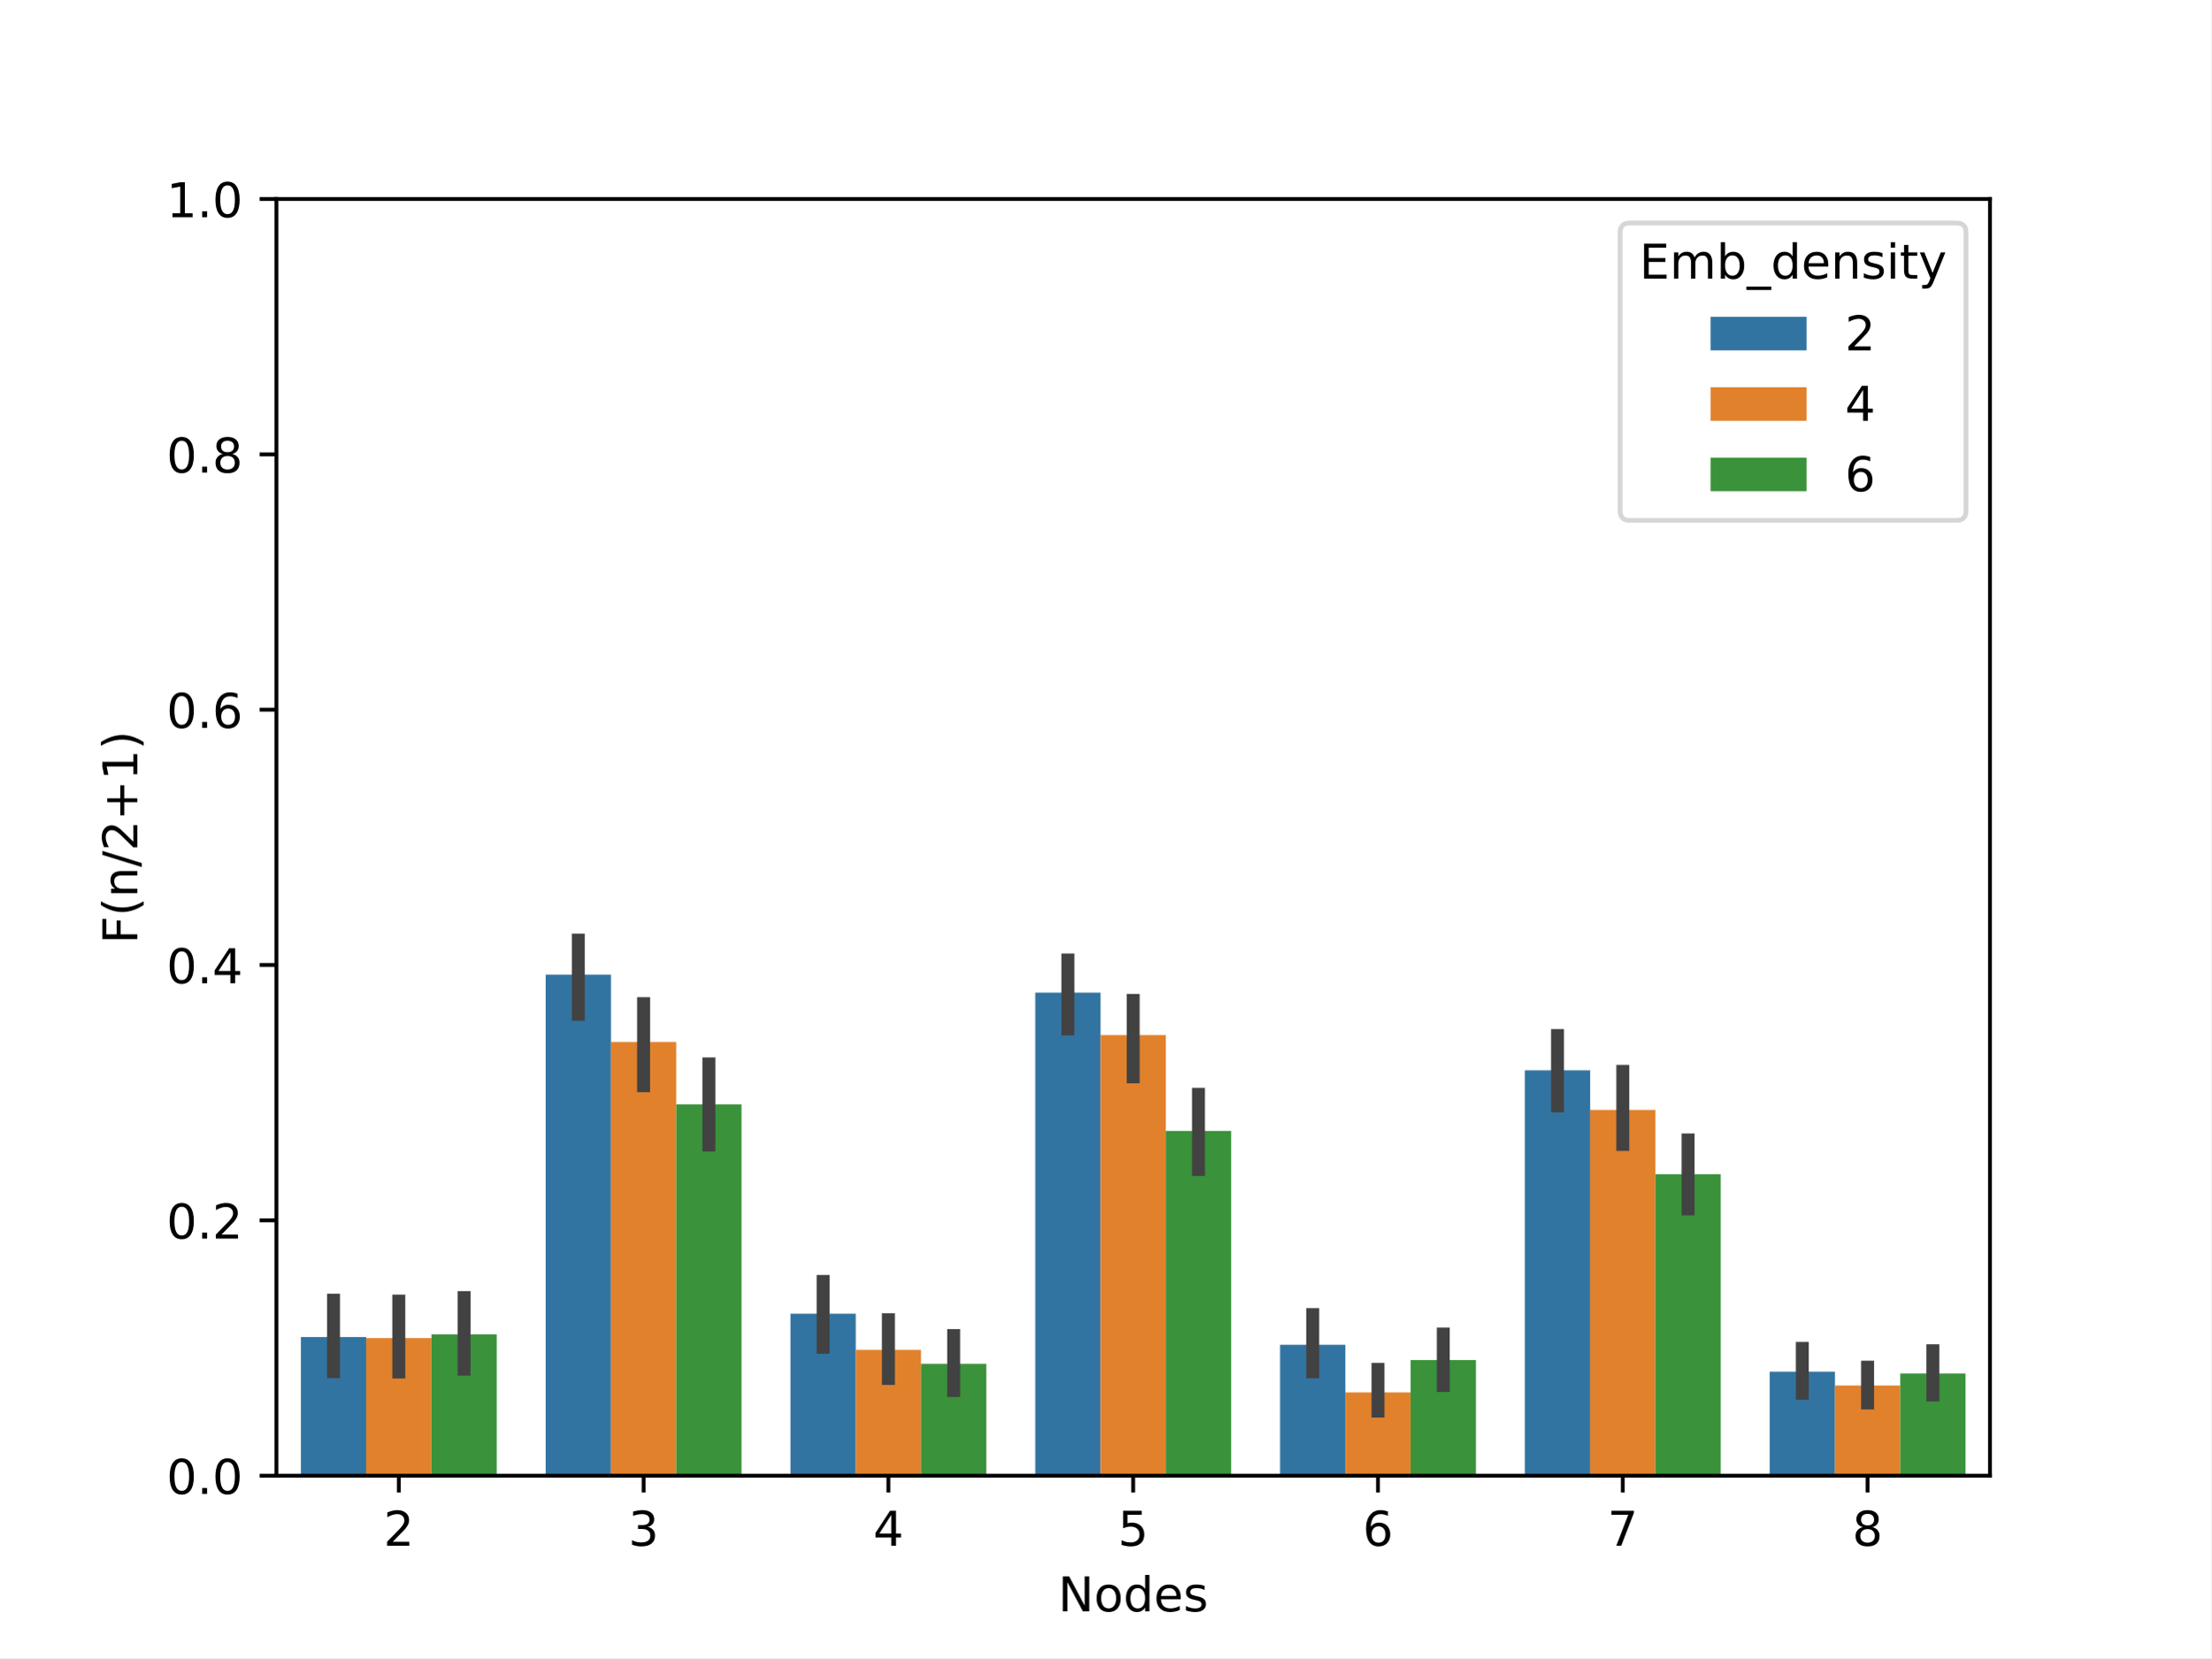
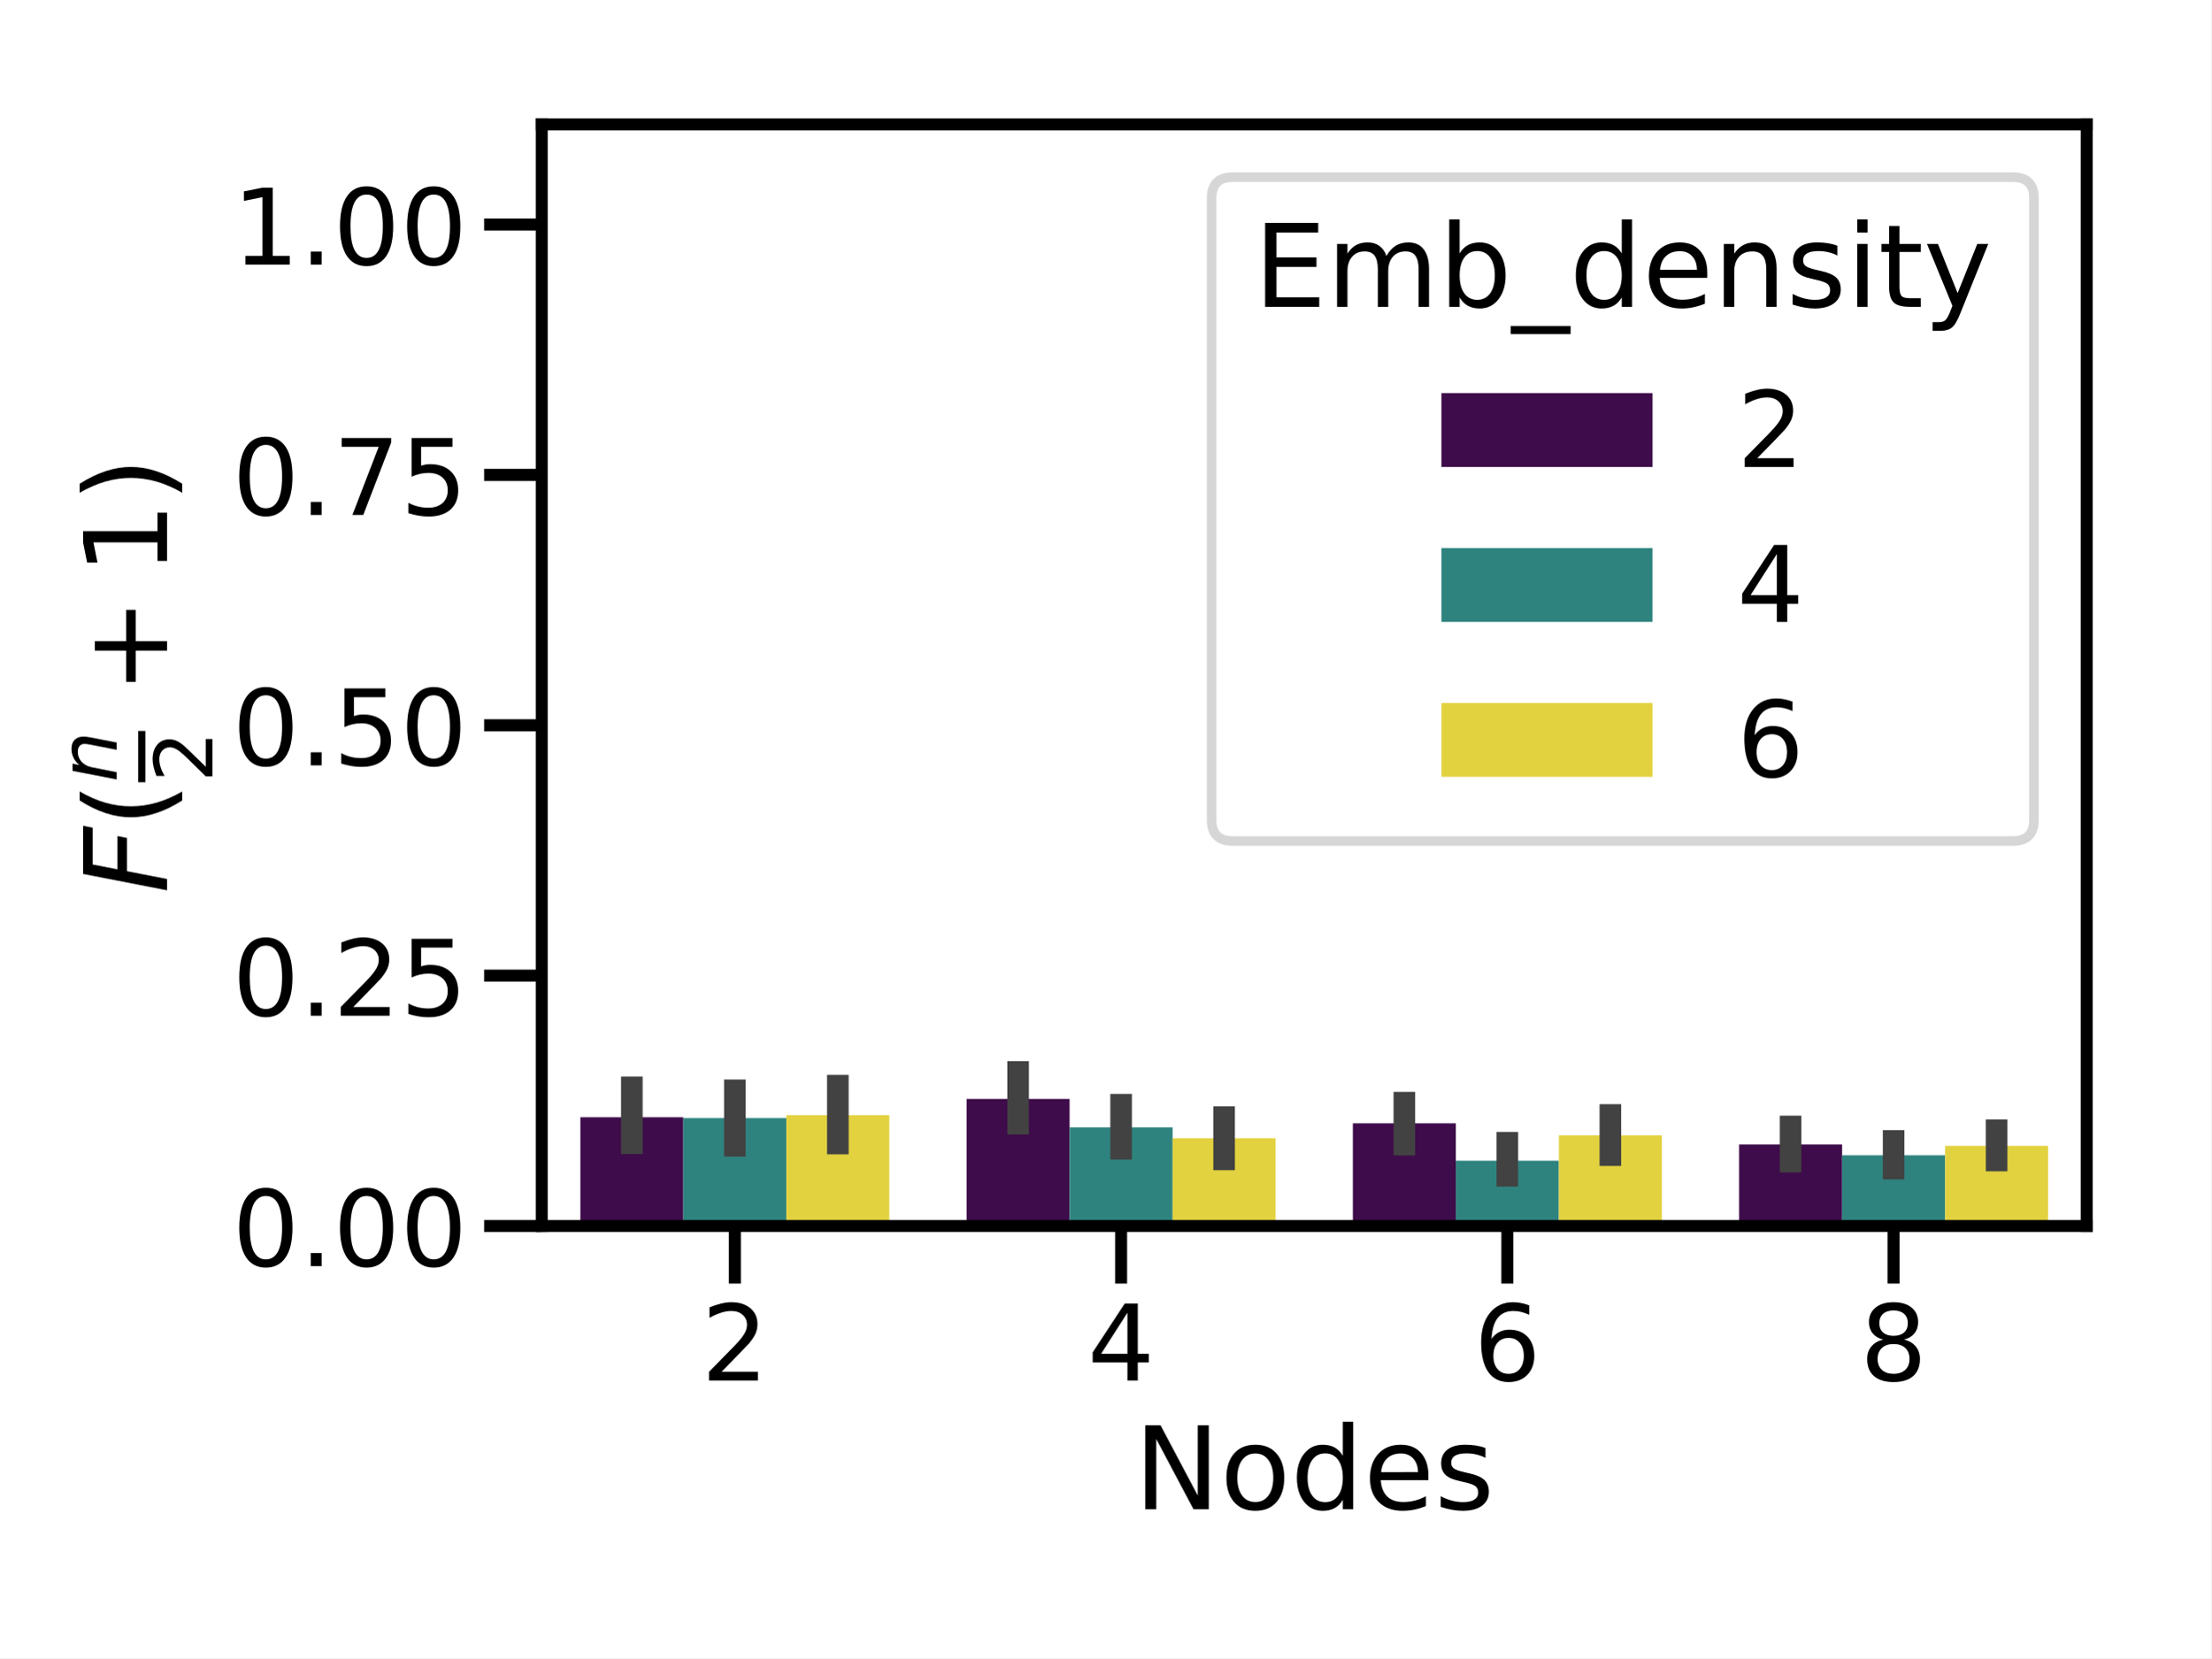
<svg xmlns="http://www.w3.org/2000/svg" xmlns:xlink="http://www.w3.org/1999/xlink" width="460.8pt" height="345.6pt" viewBox="0 0 460.8 345.6" version="1.1">
  <defs>
    <style type="text/css">*{stroke-linejoin: round; stroke-linecap: butt}</style>
  </defs>
  <g id="figure_1">
    <g id="patch_1">
      <path d="M 0 345.6  L 460.8 345.6  L 460.8 0  L 0 0  z " style="fill: #ffffff" />
    </g>
    <g id="axes_1">
      <g id="patch_2">
-         <path d="M 57.6 307.584  L 414.72 307.584  L 414.72 41.472  L 57.6 41.472  z " style="fill: #ffffff" />
+         <path d="M 112.896 255.54  L 434.88 255.54  L 434.88 25.92  L 112.896 25.92  z " style="fill: #ffffff" />
      </g>
      <g id="patch_3">
-         <path d="M 62.702 307.584  L 76.306 307.584  L 76.306 278.679  L 62.702 278.679  z " clip-path="url(#pd09a48f789)" style="fill: #3274a1" />
+         <path d="M 120.946 255.54  L 142.411 255.54  L 142.411 232.866  L 120.946 232.866  z " clip-path="url(#pbd2d0b2884)" style="fill: #3e0c4a" />
      </g>
      <g id="patch_4">
-         <path d="M 113.719 307.584  L 127.323 307.584  L 127.323 203.158  L 113.719 203.158  z " clip-path="url(#pd09a48f789)" style="fill: #3274a1" />
+         <path d="M 201.442 255.54  L 222.907 255.54  L 222.907 229.049  L 201.442 229.049  z " clip-path="url(#pbd2d0b2884)" style="fill: #3e0c4a" />
      </g>
      <g id="patch_5">
-         <path d="M 164.736 307.584  L 178.341 307.584  L 178.341 273.813  L 164.736 273.813  z " clip-path="url(#pd09a48f789)" style="fill: #3274a1" />
+         <path d="M 281.938 255.54  L 303.403 255.54  L 303.403 234.131  L 281.938 234.131  z " clip-path="url(#pbd2d0b2884)" style="fill: #3e0c4a" />
      </g>
      <g id="patch_6">
-         <path d="M 215.753 307.584  L 229.358 307.584  L 229.358 206.897  L 215.753 206.897  z " clip-path="url(#pd09a48f789)" style="fill: #3274a1" />
+         <path d="M 362.434 255.54  L 383.899 255.54  L 383.899 238.546  L 362.434 238.546  z " clip-path="url(#pbd2d0b2884)" style="fill: #3e0c4a" />
      </g>
      <g id="patch_7">
-         <path d="M 266.77 307.584  L 280.375 307.584  L 280.375 280.292  L 266.77 280.292  z " clip-path="url(#pd09a48f789)" style="fill: #3274a1" />
+         <path d="M 142.411 255.54  L 163.877 255.54  L 163.877 233.038  L 142.411 233.038  z " clip-path="url(#pbd2d0b2884)" style="fill: #2f837f" />
      </g>
      <g id="patch_8">
-         <path d="M 317.787 307.584  L 331.392 307.584  L 331.392 223.091  L 317.787 223.091  z " clip-path="url(#pd09a48f789)" style="fill: #3274a1" />
+         <path d="M 222.907 255.54  L 244.373 255.54  L 244.373 234.967  L 222.907 234.967  z " clip-path="url(#pbd2d0b2884)" style="fill: #2f837f" />
      </g>
      <g id="patch_9">
-         <path d="M 368.805 307.584  L 382.409 307.584  L 382.409 285.92  L 368.805 285.92  z " clip-path="url(#pd09a48f789)" style="fill: #3274a1" />
+         <path d="M 303.403 255.54  L 324.869 255.54  L 324.869 241.92  L 303.403 241.92  z " clip-path="url(#pbd2d0b2884)" style="fill: #2f837f" />
      </g>
      <g id="patch_10">
-         <path d="M 76.306 307.584  L 89.911 307.584  L 89.911 278.898  L 76.306 278.898  z " clip-path="url(#pd09a48f789)" style="fill: #e1812c" />
+         <path d="M 383.899 255.54  L 405.365 255.54  L 405.365 240.794  L 383.899 240.794  z " clip-path="url(#pbd2d0b2884)" style="fill: #2f837f" />
      </g>
      <g id="patch_11">
-         <path d="M 127.323 307.584  L 140.928 307.584  L 140.928 217.19  L 127.323 217.19  z " clip-path="url(#pd09a48f789)" style="fill: #e1812c" />
+         <path d="M 163.877 255.54  L 185.342 255.54  L 185.342 232.444  L 163.877 232.444  z " clip-path="url(#pbd2d0b2884)" style="fill: #e2d240" />
      </g>
      <g id="patch_12">
-         <path d="M 178.341 307.584  L 191.945 307.584  L 191.945 281.358  L 178.341 281.358  z " clip-path="url(#pd09a48f789)" style="fill: #e1812c" />
+         <path d="M 244.373 255.54  L 265.838 255.54  L 265.838 237.252  L 244.373 237.252  z " clip-path="url(#pbd2d0b2884)" style="fill: #e2d240" />
      </g>
      <g id="patch_13">
-         <path d="M 229.358 307.584  L 242.962 307.584  L 242.962 215.744  L 229.358 215.744  z " clip-path="url(#pd09a48f789)" style="fill: #e1812c" />
+         <path d="M 324.869 255.54  L 346.334 255.54  L 346.334 236.636  L 324.869 236.636  z " clip-path="url(#pbd2d0b2884)" style="fill: #e2d240" />
      </g>
      <g id="patch_14">
-         <path d="M 280.375 307.584  L 293.979 307.584  L 293.979 290.221  L 280.375 290.221  z " clip-path="url(#pd09a48f789)" style="fill: #e1812c" />
+         <path d="M 405.365 255.54  L 426.83 255.54  L 426.83 238.831  L 405.365 238.831  z " clip-path="url(#pbd2d0b2884)" style="fill: #e2d240" />
      </g>
      <g id="patch_15">
-         <path d="M 331.392 307.584  L 344.997 307.584  L 344.997 231.355  L 331.392 231.355  z " clip-path="url(#pd09a48f789)" style="fill: #e1812c" />
+         <path d="M 153.144 255.54  L 153.144 255.54  L 153.144 255.54  L 153.144 255.54  z " clip-path="url(#pbd2d0b2884)" style="fill: #3e0c4a" />
      </g>
      <g id="patch_16">
-         <path d="M 382.409 307.584  L 396.014 307.584  L 396.014 288.786  L 382.409 288.786  z " clip-path="url(#pd09a48f789)" style="fill: #e1812c" />
+         <path d="M 153.144 255.54  L 153.144 255.54  L 153.144 255.54  L 153.144 255.54  z " clip-path="url(#pbd2d0b2884)" style="fill: #2f837f" />
      </g>
      <g id="patch_17">
-         <path d="M 89.911 307.584  L 103.515 307.584  L 103.515 278.141  L 89.911 278.141  z " clip-path="url(#pd09a48f789)" style="fill: #3a923a" />
-       </g>
-       <g id="patch_18">
-         <path d="M 140.928 307.584  L 154.533 307.584  L 154.533 230.181  L 140.928 230.181  z " clip-path="url(#pd09a48f789)" style="fill: #3a923a" />
-       </g>
-       <g id="patch_19">
-         <path d="M 191.945 307.584  L 205.55 307.584  L 205.55 284.271  L 191.945 284.271  z " clip-path="url(#pd09a48f789)" style="fill: #3a923a" />
-       </g>
-       <g id="patch_20">
-         <path d="M 242.962 307.584  L 256.567 307.584  L 256.567 235.715  L 242.962 235.715  z " clip-path="url(#pd09a48f789)" style="fill: #3a923a" />
-       </g>
-       <g id="patch_21">
-         <path d="M 293.979 307.584  L 307.584 307.584  L 307.584 283.484  L 293.979 283.484  z " clip-path="url(#pd09a48f789)" style="fill: #3a923a" />
-       </g>
-       <g id="patch_22">
-         <path d="M 344.997 307.584  L 358.601 307.584  L 358.601 244.741  L 344.997 244.741  z " clip-path="url(#pd09a48f789)" style="fill: #3a923a" />
-       </g>
-       <g id="patch_23">
-         <path d="M 396.014 307.584  L 409.618 307.584  L 409.618 286.283  L 396.014 286.283  z " clip-path="url(#pd09a48f789)" style="fill: #3a923a" />
+         <path d="M 153.144 255.54  L 153.144 255.54  L 153.144 255.54  L 153.144 255.54  z " clip-path="url(#pbd2d0b2884)" style="fill: #e2d240" />
      </g>
      <g id="matplotlib.axis_1">
        <g id="xtick_1">
          <g id="line2d_1">
            <defs>
-               <path id="m3385fdae1e" d="M 0 0  L 0 3.5  " style="stroke: #000000; stroke-width: 0.8" />
-             </defs>
-             <g>
-               <use xlink:href="#m3385fdae1e" x="83.109" y="307.584" style="stroke: #000000; stroke-width: 0.8" />
+               <path id="macadb62f24" d="M 0 0  L 0 12  " style="stroke: #000000; stroke-width: 2.5" />
+             </defs>
+             <g>
+               <use xlink:href="#macadb62f24" x="153.144" y="255.54" style="stroke: #000000; stroke-width: 2.5" />
            </g>
          </g>
          <g id="text_1">
-             <g transform="translate(79.92732 322.1824) scale(0.1 -0.1)">
+             <g transform="translate(146.1453 287.7566) scale(0.22 -0.22)">
              <defs>
                <path id="DejaVuSans-32" d="M 1228 531  L 3431 531  L 3431 0  L 469 0  L 469 531  Q 828 903 1448 1529  Q 2069 2156 2228 2338  Q 2531 2678 2651 2914  Q 2772 3150 2772 3378  Q 2772 3750 2511 3984  Q 2250 4219 1831 4219  Q 1534 4219 1204 4116  Q 875 4013 500 3803  L 500 4441  Q 881 4594 1212 4672  Q 1544 4750 1819 4750  Q 2544 4750 2975 4387  Q 3406 4025 3406 3419  Q 3406 3131 3298 2873  Q 3191 2616 2906 2266  Q 2828 2175 2409 1742  Q 1991 1309 1228 531  z " transform="scale(0.015625)" />
              </defs>
              <use xlink:href="#DejaVuSans-32" />
            </g>
          </g>
        </g>
        <g id="xtick_2">
          <g id="line2d_2">
            <g>
-               <use xlink:href="#m3385fdae1e" x="134.126" y="307.584" style="stroke: #000000; stroke-width: 0.8" />
+               <use xlink:href="#macadb62f24" x="233.64" y="255.54" style="stroke: #000000; stroke-width: 2.5" />
            </g>
          </g>
          <g id="text_2">
-             <g transform="translate(130.9445 322.1824) scale(0.1 -0.1)">
-               <defs>
-                 <path id="DejaVuSans-33" d="M 2597 2516  Q 3050 2419 3304 2112  Q 3559 1806 3559 1356  Q 3559 666 3084 287  Q 2609 -91 1734 -91  Q 1441 -91 1130 -33  Q 819 25 488 141  L 488 750  Q 750 597 1062 519  Q 1375 441 1716 441  Q 2309 441 2620 675  Q 2931 909 2931 1356  Q 2931 1769 2642 2001  Q 2353 2234 1838 2234  L 1294 2234  L 1294 2753  L 1863 2753  Q 2328 2753 2575 2939  Q 2822 3125 2822 3475  Q 2822 3834 2567 4026  Q 2313 4219 1838 4219  Q 1578 4219 1281 4162  Q 984 4106 628 3988  L 628 4550  Q 988 4650 1302 4700  Q 1616 4750 1894 4750  Q 2613 4750 3031 4423  Q 3450 4097 3450 3541  Q 3450 3153 3228 2886  Q 3006 2619 2597 2516  z " transform="scale(0.015625)" />
-               </defs>
-               <use xlink:href="#DejaVuSans-33" />
+             <g transform="translate(226.6413 287.7566) scale(0.22 -0.22)">
+               <defs>
+                 <path id="DejaVuSans-34" d="M 2419 4116  L 825 1625  L 2419 1625  L 2419 4116  z M 2253 4666  L 3047 4666  L 3047 1625  L 3713 1625  L 3713 1100  L 3047 1100  L 3047 0  L 2419 0  L 2419 1100  L 313 1100  L 313 1709  L 2253 4666  z " transform="scale(0.015625)" />
+               </defs>
+               <use xlink:href="#DejaVuSans-34" />
            </g>
          </g>
        </g>
        <g id="xtick_3">
          <g id="line2d_3">
            <g>
-               <use xlink:href="#m3385fdae1e" x="185.143" y="307.584" style="stroke: #000000; stroke-width: 0.8" />
+               <use xlink:href="#macadb62f24" x="314.136" y="255.54" style="stroke: #000000; stroke-width: 2.5" />
            </g>
          </g>
          <g id="text_3">
-             <g transform="translate(181.9616 322.1824) scale(0.1 -0.1)">
-               <defs>
-                 <path id="DejaVuSans-34" d="M 2419 4116  L 825 1625  L 2419 1625  L 2419 4116  z M 2253 4666  L 3047 4666  L 3047 1625  L 3713 1625  L 3713 1100  L 3047 1100  L 3047 0  L 2419 0  L 2419 1100  L 313 1100  L 313 1709  L 2253 4666  z " transform="scale(0.015625)" />
-               </defs>
-               <use xlink:href="#DejaVuSans-34" />
+             <g transform="translate(307.1372 287.7566) scale(0.22 -0.22)">
+               <defs>
+                 <path id="DejaVuSans-36" d="M 2113 2584  Q 1688 2584 1439 2293  Q 1191 2003 1191 1497  Q 1191 994 1439 701  Q 1688 409 2113 409  Q 2538 409 2786 701  Q 3034 994 3034 1497  Q 3034 2003 2786 2293  Q 2538 2584 2113 2584  z M 3366 4563  L 3366 3988  Q 3128 4100 2886 4159  Q 2644 4219 2406 4219  Q 1781 4219 1451 3797  Q 1122 3375 1075 2522  Q 1259 2794 1537 2939  Q 1816 3084 2150 3084  Q 2853 3084 3261 2657  Q 3669 2231 3669 1497  Q 3669 778 3244 343  Q 2819 -91 2113 -91  Q 1303 -91 875 529  Q 447 1150 447 2328  Q 447 3434 972 4092  Q 1497 4750 2381 4750  Q 2619 4750 2861 4703  Q 3103 4656 3366 4563  z " transform="scale(0.015625)" />
+               </defs>
+               <use xlink:href="#DejaVuSans-36" />
            </g>
          </g>
        </g>
        <g id="xtick_4">
          <g id="line2d_4">
            <g>
-               <use xlink:href="#m3385fdae1e" x="236.16" y="307.584" style="stroke: #000000; stroke-width: 0.8" />
+               <use xlink:href="#macadb62f24" x="394.632" y="255.54" style="stroke: #000000; stroke-width: 2.5" />
            </g>
          </g>
          <g id="text_4">
-             <g transform="translate(232.9787 322.1824) scale(0.1 -0.1)">
-               <defs>
-                 <path id="DejaVuSans-35" d="M 691 4666  L 3169 4666  L 3169 4134  L 1269 4134  L 1269 2991  Q 1406 3038 1543 3061  Q 1681 3084 1819 3084  Q 2600 3084 3056 2656  Q 3513 2228 3513 1497  Q 3513 744 3044 326  Q 2575 -91 1722 -91  Q 1428 -91 1123 -41  Q 819 9 494 109  L 494 744  Q 775 591 1075 516  Q 1375 441 1709 441  Q 2250 441 2565 725  Q 2881 1009 2881 1497  Q 2881 1984 2565 2268  Q 2250 2553 1709 2553  Q 1456 2553 1204 2497  Q 953 2441 691 2322  L 691 4666  z " transform="scale(0.015625)" />
-               </defs>
-               <use xlink:href="#DejaVuSans-35" />
-             </g>
-           </g>
-         </g>
-         <g id="xtick_5">
-           <g id="line2d_5">
-             <g>
-               <use xlink:href="#m3385fdae1e" x="287.177" y="307.584" style="stroke: #000000; stroke-width: 0.8" />
-             </g>
-           </g>
-           <g id="text_5">
-             <g transform="translate(283.9959 322.1824) scale(0.1 -0.1)">
-               <defs>
-                 <path id="DejaVuSans-36" d="M 2113 2584  Q 1688 2584 1439 2293  Q 1191 2003 1191 1497  Q 1191 994 1439 701  Q 1688 409 2113 409  Q 2538 409 2786 701  Q 3034 994 3034 1497  Q 3034 2003 2786 2293  Q 2538 2584 2113 2584  z M 3366 4563  L 3366 3988  Q 3128 4100 2886 4159  Q 2644 4219 2406 4219  Q 1781 4219 1451 3797  Q 1122 3375 1075 2522  Q 1259 2794 1537 2939  Q 1816 3084 2150 3084  Q 2853 3084 3261 2657  Q 3669 2231 3669 1497  Q 3669 778 3244 343  Q 2819 -91 2113 -91  Q 1303 -91 875 529  Q 447 1150 447 2328  Q 447 3434 972 4092  Q 1497 4750 2381 4750  Q 2619 4750 2861 4703  Q 3103 4656 3366 4563  z " transform="scale(0.015625)" />
-               </defs>
-               <use xlink:href="#DejaVuSans-36" />
-             </g>
-           </g>
-         </g>
-         <g id="xtick_6">
-           <g id="line2d_6">
-             <g>
-               <use xlink:href="#m3385fdae1e" x="338.194" y="307.584" style="stroke: #000000; stroke-width: 0.8" />
-             </g>
-           </g>
-           <g id="text_6">
-             <g transform="translate(335.013 322.1824) scale(0.1 -0.1)">
-               <defs>
-                 <path id="DejaVuSans-37" d="M 525 4666  L 3525 4666  L 3525 4397  L 1831 0  L 1172 0  L 2766 4134  L 525 4134  L 525 4666  z " transform="scale(0.015625)" />
-               </defs>
-               <use xlink:href="#DejaVuSans-37" />
-             </g>
-           </g>
-         </g>
-         <g id="xtick_7">
-           <g id="line2d_7">
-             <g>
-               <use xlink:href="#m3385fdae1e" x="389.211" y="307.584" style="stroke: #000000; stroke-width: 0.8" />
-             </g>
-           </g>
-           <g id="text_7">
-             <g transform="translate(386.0302 322.1824) scale(0.1 -0.1)">
+             <g transform="translate(387.6332 287.7566) scale(0.22 -0.22)">
              <defs>
                <path id="DejaVuSans-38" d="M 2034 2216  Q 1584 2216 1326 1975  Q 1069 1734 1069 1313  Q 1069 891 1326 650  Q 1584 409 2034 409  Q 2484 409 2743 651  Q 3003 894 3003 1313  Q 3003 1734 2745 1975  Q 2488 2216 2034 2216  z M 1403 2484  Q 997 2584 770 2862  Q 544 3141 544 3541  Q 544 4100 942 4425  Q 1341 4750 2034 4750  Q 2731 4750 3128 4425  Q 3525 4100 3525 3541  Q 3525 3141 3298 2862  Q 3072 2584 2669 2484  Q 3125 2378 3379 2068  Q 3634 1759 3634 1313  Q 3634 634 3220 271  Q 2806 -91 2034 -91  Q 1263 -91 848 271  Q 434 634 434 1313  Q 434 1759 690 2068  Q 947 2378 1403 2484  z M 1172 3481  Q 1172 3119 1398 2916  Q 1625 2713 2034 2713  Q 2441 2713 2670 2916  Q 2900 3119 2900 3481  Q 2900 3844 2670 4047  Q 2441 4250 2034 4250  Q 1625 4250 1398 4047  Q 1172 3844 1172 3481  z " transform="scale(0.015625)" />
              </defs>
              <use xlink:href="#DejaVuSans-38" />
            </g>
          </g>
        </g>
-         <g id="text_8">
-           <g transform="translate(220.5045 335.8606) scale(0.1 -0.1)">
+         <g id="text_5">
+           <g transform="translate(236.3149 314.5681) scale(0.24 -0.24)">
            <defs>
              <path id="DejaVuSans-4e" d="M 628 4666  L 1478 4666  L 3547 763  L 3547 4666  L 4159 4666  L 4159 0  L 3309 0  L 1241 3903  L 1241 0  L 628 0  L 628 4666  z " transform="scale(0.015625)" />
              <path id="DejaVuSans-6f" d="M 1959 3097  Q 1497 3097 1228 2736  Q 959 2375 959 1747  Q 959 1119 1226 758  Q 1494 397 1959 397  Q 2419 397 2687 759  Q 2956 1122 2956 1747  Q 2956 2369 2687 2733  Q 2419 3097 1959 3097  z M 1959 3584  Q 2709 3584 3137 3096  Q 3566 2609 3566 1747  Q 3566 888 3137 398  Q 2709 -91 1959 -91  Q 1206 -91 779 398  Q 353 888 353 1747  Q 353 2609 779 3096  Q 1206 3584 1959 3584  z " transform="scale(0.015625)" />
              <path id="DejaVuSans-64" d="M 2906 2969  L 2906 4863  L 3481 4863  L 3481 0  L 2906 0  L 2906 525  Q 2725 213 2448 61  Q 2172 -91 1784 -91  Q 1150 -91 751 415  Q 353 922 353 1747  Q 353 2572 751 3078  Q 1150 3584 1784 3584  Q 2172 3584 2448 3432  Q 2725 3281 2906 2969  z M 947 1747  Q 947 1113 1208 752  Q 1469 391 1925 391  Q 2381 391 2643 752  Q 2906 1113 2906 1747  Q 2906 2381 2643 2742  Q 2381 3103 1925 3103  Q 1469 3103 1208 2742  Q 947 2381 947 1747  z " transform="scale(0.015625)" />
              <path id="DejaVuSans-65" d="M 3597 1894  L 3597 1613  L 953 1613  Q 991 1019 1311 708  Q 1631 397 2203 397  Q 2534 397 2845 478  Q 3156 559 3463 722  L 3463 178  Q 3153 47 2828 -22  Q 2503 -91 2169 -91  Q 1331 -91 842 396  Q 353 884 353 1716  Q 353 2575 817 3079  Q 1281 3584 2069 3584  Q 2775 3584 3186 3129  Q 3597 2675 3597 1894  z M 3022 2063  Q 3016 2534 2758 2815  Q 2500 3097 2075 3097  Q 1594 3097 1305 2825  Q 1016 2553 972 2059  L 3022 2063  z " transform="scale(0.015625)" />
              <path id="DejaVuSans-73" d="M 2834 3397  L 2834 2853  Q 2591 2978 2328 3040  Q 2066 3103 1784 3103  Q 1356 3103 1142 2972  Q 928 2841 928 2578  Q 928 2378 1081 2264  Q 1234 2150 1697 2047  L 1894 2003  Q 2506 1872 2764 1633  Q 3022 1394 3022 966  Q 3022 478 2636 193  Q 2250 -91 1575 -91  Q 1294 -91 989 -36  Q 684 19 347 128  L 347 722  Q 666 556 975 473  Q 1284 391 1588 391  Q 1994 391 2212 530  Q 2431 669 2431 922  Q 2431 1156 2273 1281  Q 2116 1406 1581 1522  L 1381 1569  Q 847 1681 609 1914  Q 372 2147 372 2553  Q 372 3047 722 3315  Q 1072 3584 1716 3584  Q 2034 3584 2315 3537  Q 2597 3491 2834 3397  z " transform="scale(0.015625)" />
            </defs>
            <use xlink:href="#DejaVuSans-4e" />
            <use xlink:href="#DejaVuSans-6f" x="74.805" />
            <use xlink:href="#DejaVuSans-64" x="135.986" />
            <use xlink:href="#DejaVuSans-65" x="199.463" />
            <use xlink:href="#DejaVuSans-73" x="260.986" />
          </g>
        </g>
      </g>
      <g id="matplotlib.axis_2">
        <g id="ytick_1">
-           <g id="line2d_8">
-             <defs>
-               <path id="ma600d9e374" d="M 0 0  L -3.5 0  " style="stroke: #000000; stroke-width: 0.8" />
-             </defs>
-             <g>
-               <use xlink:href="#ma600d9e374" x="57.6" y="307.584" style="stroke: #000000; stroke-width: 0.8" />
-             </g>
-           </g>
-           <g id="text_9">
-             <g transform="translate(34.69687 311.3832) scale(0.1 -0.1)">
+           <g id="line2d_5">
+             <defs>
+               <path id="mbd1f834859" d="M 0 0  L -12 0  " style="stroke: #000000; stroke-width: 2.5" />
+             </defs>
+             <g>
+               <use xlink:href="#mbd1f834859" x="112.896" y="255.54" style="stroke: #000000; stroke-width: 2.5" />
+             </g>
+           </g>
+           <g id="text_6">
+             <g transform="translate(48.41163 263.8983) scale(0.22 -0.22)">
              <defs>
                <path id="DejaVuSans-30" d="M 2034 4250  Q 1547 4250 1301 3770  Q 1056 3291 1056 2328  Q 1056 1369 1301 889  Q 1547 409 2034 409  Q 2525 409 2770 889  Q 3016 1369 3016 2328  Q 3016 3291 2770 3770  Q 2525 4250 2034 4250  z M 2034 4750  Q 2819 4750 3233 4129  Q 3647 3509 3647 2328  Q 3647 1150 3233 529  Q 2819 -91 2034 -91  Q 1250 -91 836 529  Q 422 1150 422 2328  Q 422 3509 836 4129  Q 1250 4750 2034 4750  z " transform="scale(0.015625)" />
                <path id="DejaVuSans-2e" d="M 684 794  L 1344 794  L 1344 0  L 684 0  L 684 794  z " transform="scale(0.015625)" />
              </defs>
              <use xlink:href="#DejaVuSans-30" />
              <use xlink:href="#DejaVuSans-2e" x="63.623" />
              <use xlink:href="#DejaVuSans-30" x="95.41" />
+               <use xlink:href="#DejaVuSans-30" x="159.033" />
            </g>
          </g>
        </g>
        <g id="ytick_2">
+           <g id="line2d_6">
+             <g>
+               <use xlink:href="#mbd1f834859" x="112.896" y="203.354" style="stroke: #000000; stroke-width: 2.5" />
+             </g>
+           </g>
+           <g id="text_7">
+             <g transform="translate(48.41163 211.7119) scale(0.22 -0.22)">
+               <defs>
+                 <path id="DejaVuSans-35" d="M 691 4666  L 3169 4666  L 3169 4134  L 1269 4134  L 1269 2991  Q 1406 3038 1543 3061  Q 1681 3084 1819 3084  Q 2600 3084 3056 2656  Q 3513 2228 3513 1497  Q 3513 744 3044 326  Q 2575 -91 1722 -91  Q 1428 -91 1123 -41  Q 819 9 494 109  L 494 744  Q 775 591 1075 516  Q 1375 441 1709 441  Q 2250 441 2565 725  Q 2881 1009 2881 1497  Q 2881 1984 2565 2268  Q 2250 2553 1709 2553  Q 1456 2553 1204 2497  Q 953 2441 691 2322  L 691 4666  z " transform="scale(0.015625)" />
+               </defs>
+               <use xlink:href="#DejaVuSans-30" />
+               <use xlink:href="#DejaVuSans-2e" x="63.623" />
+               <use xlink:href="#DejaVuSans-32" x="95.41" />
+               <use xlink:href="#DejaVuSans-35" x="159.033" />
+             </g>
+           </g>
+         </g>
+         <g id="ytick_3">
+           <g id="line2d_7">
+             <g>
+               <use xlink:href="#mbd1f834859" x="112.896" y="151.167" style="stroke: #000000; stroke-width: 2.5" />
+             </g>
+           </g>
+           <g id="text_8">
+             <g transform="translate(48.41163 159.5256) scale(0.22 -0.22)">
+               <use xlink:href="#DejaVuSans-30" />
+               <use xlink:href="#DejaVuSans-2e" x="63.623" />
+               <use xlink:href="#DejaVuSans-35" x="95.41" />
+               <use xlink:href="#DejaVuSans-30" x="159.033" />
+             </g>
+           </g>
+         </g>
+         <g id="ytick_4">
+           <g id="line2d_8">
+             <g>
+               <use xlink:href="#mbd1f834859" x="112.896" y="98.981" style="stroke: #000000; stroke-width: 2.5" />
+             </g>
+           </g>
+           <g id="text_9">
+             <g transform="translate(48.41163 107.3392) scale(0.22 -0.22)">
+               <defs>
+                 <path id="DejaVuSans-37" d="M 525 4666  L 3525 4666  L 3525 4397  L 1831 0  L 1172 0  L 2766 4134  L 525 4134  L 525 4666  z " transform="scale(0.015625)" />
+               </defs>
+               <use xlink:href="#DejaVuSans-30" />
+               <use xlink:href="#DejaVuSans-2e" x="63.623" />
+               <use xlink:href="#DejaVuSans-37" x="95.41" />
+               <use xlink:href="#DejaVuSans-35" x="159.033" />
+             </g>
+           </g>
+         </g>
+         <g id="ytick_5">
          <g id="line2d_9">
            <g>
-               <use xlink:href="#ma600d9e374" x="57.6" y="254.362" style="stroke: #000000; stroke-width: 0.8" />
+               <use xlink:href="#mbd1f834859" x="112.896" y="46.795" style="stroke: #000000; stroke-width: 2.5" />
            </g>
          </g>
          <g id="text_10">
-             <g transform="translate(34.69687 258.1608) scale(0.1 -0.1)">
-               <use xlink:href="#DejaVuSans-30" />
-               <use xlink:href="#DejaVuSans-2e" x="63.623" />
-               <use xlink:href="#DejaVuSans-32" x="95.41" />
-             </g>
-           </g>
-         </g>
-         <g id="ytick_3">
-           <g id="line2d_10">
-             <g>
-               <use xlink:href="#ma600d9e374" x="57.6" y="201.139" style="stroke: #000000; stroke-width: 0.8" />
-             </g>
-           </g>
-           <g id="text_11">
-             <g transform="translate(34.69687 204.9384) scale(0.1 -0.1)">
-               <use xlink:href="#DejaVuSans-30" />
-               <use xlink:href="#DejaVuSans-2e" x="63.623" />
-               <use xlink:href="#DejaVuSans-34" x="95.41" />
-             </g>
-           </g>
-         </g>
-         <g id="ytick_4">
-           <g id="line2d_11">
-             <g>
-               <use xlink:href="#ma600d9e374" x="57.6" y="147.917" style="stroke: #000000; stroke-width: 0.8" />
-             </g>
-           </g>
-           <g id="text_12">
-             <g transform="translate(34.69687 151.716) scale(0.1 -0.1)">
-               <use xlink:href="#DejaVuSans-30" />
-               <use xlink:href="#DejaVuSans-2e" x="63.623" />
-               <use xlink:href="#DejaVuSans-36" x="95.41" />
-             </g>
-           </g>
-         </g>
-         <g id="ytick_5">
-           <g id="line2d_12">
-             <g>
-               <use xlink:href="#ma600d9e374" x="57.6" y="94.694" style="stroke: #000000; stroke-width: 0.8" />
-             </g>
-           </g>
-           <g id="text_13">
-             <g transform="translate(34.69687 98.49362) scale(0.1 -0.1)">
-               <use xlink:href="#DejaVuSans-30" />
-               <use xlink:href="#DejaVuSans-2e" x="63.623" />
-               <use xlink:href="#DejaVuSans-38" x="95.41" />
-             </g>
-           </g>
-         </g>
-         <g id="ytick_6">
-           <g id="line2d_13">
-             <g>
-               <use xlink:href="#ma600d9e374" x="57.6" y="41.472" style="stroke: #000000; stroke-width: 0.8" />
-             </g>
-           </g>
-           <g id="text_14">
-             <g transform="translate(34.69687 45.27122) scale(0.1 -0.1)">
+             <g transform="translate(48.41163 55.15283) scale(0.22 -0.22)">
              <defs>
                <path id="DejaVuSans-31" d="M 794 531  L 1825 531  L 1825 4091  L 703 3866  L 703 4441  L 1819 4666  L 2450 4666  L 2450 531  L 3481 531  L 3481 0  L 794 0  L 794 531  z " transform="scale(0.015625)" />
              </defs>
              <use xlink:href="#DejaVuSans-31" />
              <use xlink:href="#DejaVuSans-2e" x="63.623" />
              <use xlink:href="#DejaVuSans-30" x="95.41" />
-             </g>
-           </g>
-         </g>
-         <g id="text_15">
-           <g transform="translate(28.61719 196.7108) rotate(-90) scale(0.1 -0.1)">
-             <defs>
-               <path id="DejaVuSans-46" d="M 628 4666  L 3309 4666  L 3309 4134  L 1259 4134  L 1259 2759  L 3109 2759  L 3109 2228  L 1259 2228  L 1259 0  L 628 0  L 628 4666  z " transform="scale(0.015625)" />
+               <use xlink:href="#DejaVuSans-30" x="159.033" />
+             </g>
+           </g>
+         </g>
+         <g id="text_11">
+           <g transform="translate(34.81162 186.21) rotate(-90) scale(0.24 -0.24)">
+             <defs>
+               <path id="DejaVuSans-Oblique-46" d="M 1081 4666  L 3756 4666  L 3653 4134  L 1606 4134  L 1338 2759  L 3188 2759  L 3084 2228  L 1234 2228  L 800 0  L 172 0  L 1081 4666  z " transform="scale(0.015625)" />
              <path id="DejaVuSans-28" d="M 1984 4856  Q 1566 4138 1362 3434  Q 1159 2731 1159 2009  Q 1159 1288 1364 580  Q 1569 -128 1984 -844  L 1484 -844  Q 1016 -109 783 600  Q 550 1309 550 2009  Q 550 2706 781 3412  Q 1013 4119 1484 4856  L 1984 4856  z " transform="scale(0.015625)" />
-               <path id="DejaVuSans-6e" d="M 3513 2113  L 3513 0  L 2938 0  L 2938 2094  Q 2938 2591 2744 2837  Q 2550 3084 2163 3084  Q 1697 3084 1428 2787  Q 1159 2491 1159 1978  L 1159 0  L 581 0  L 581 3500  L 1159 3500  L 1159 2956  Q 1366 3272 1645 3428  Q 1925 3584 2291 3584  Q 2894 3584 3203 3211  Q 3513 2838 3513 2113  z " transform="scale(0.015625)" />
-               <path id="DejaVuSans-2f" d="M 1625 4666  L 2156 4666  L 531 -594  L 0 -594  L 1625 4666  z " transform="scale(0.015625)" />
+               <path id="DejaVuSans-Oblique-6e" d="M 3566 2113  L 3156 0  L 2578 0  L 2988 2091  Q 3016 2238 3031 2350  Q 3047 2463 3047 2528  Q 3047 2791 2881 2937  Q 2716 3084 2419 3084  Q 1956 3084 1622 2776  Q 1288 2469 1184 1941  L 800 0  L 225 0  L 903 3500  L 1478 3500  L 1363 2950  Q 1603 3253 1940 3418  Q 2278 3584 2650 3584  Q 3113 3584 3367 3334  Q 3622 3084 3622 2631  Q 3622 2519 3608 2391  Q 3594 2263 3566 2113  z " transform="scale(0.015625)" />
              <path id="DejaVuSans-2b" d="M 2944 4013  L 2944 2272  L 4684 2272  L 4684 1741  L 2944 1741  L 2944 0  L 2419 0  L 2419 1741  L 678 1741  L 678 2272  L 2419 2272  L 2419 4013  L 2944 4013  z " transform="scale(0.015625)" />
              <path id="DejaVuSans-29" d="M 513 4856  L 1013 4856  Q 1481 4119 1714 3412  Q 1947 2706 1947 2009  Q 1947 1309 1714 600  Q 1481 -109 1013 -844  L 513 -844  Q 928 -128 1133 580  Q 1338 1288 1338 2009  Q 1338 2731 1133 3434  Q 928 4138 513 4856  z " transform="scale(0.015625)" />
            </defs>
-             <use xlink:href="#DejaVuSans-46" />
-             <use xlink:href="#DejaVuSans-28" x="57.52" />
-             <use xlink:href="#DejaVuSans-6e" x="96.533" />
-             <use xlink:href="#DejaVuSans-2f" x="159.912" />
-             <use xlink:href="#DejaVuSans-32" x="193.604" />
-             <use xlink:href="#DejaVuSans-2b" x="257.227" />
-             <use xlink:href="#DejaVuSans-31" x="341.016" />
-             <use xlink:href="#DejaVuSans-29" x="404.639" />
-           </g>
-         </g>
+             <use xlink:href="#DejaVuSans-Oblique-46" transform="translate(0 0.003125)" />
+             <use xlink:href="#DejaVuSans-28" transform="translate(57.51953 0.003125)" />
+             <use xlink:href="#DejaVuSans-Oblique-6e" transform="translate(96.5332 43.8) scale(0.7)" />
+             <use xlink:href="#DejaVuSans-32" transform="translate(96.5332 -39.40313) scale(0.7)" />
+             <use xlink:href="#DejaVuSans-2b" transform="translate(173.0518 0.003125)" />
+             <use xlink:href="#DejaVuSans-31" transform="translate(276.3232 0.003125)" />
+             <use xlink:href="#DejaVuSans-29" transform="translate(339.9463 0.003125)" />
+             <path d="M 96.533 18.8  L 96.533 25.05  L 141.069 25.05  L 141.069 18.8  L 96.533 18.8  z " />
+           </g>
+         </g>
+       </g>
+       <g id="line2d_10">
+         <path d="M 131.678 238.286  L 131.678 226.628  " clip-path="url(#pbd2d0b2884)" style="fill: none; stroke: #424242; stroke-width: 4.5; stroke-linecap: square" />
+       </g>
+       <g id="line2d_11">
+         <path d="M 212.174 234.202  L 212.174 223.419  " clip-path="url(#pbd2d0b2884)" style="fill: none; stroke: #424242; stroke-width: 4.5; stroke-linecap: square" />
+       </g>
+       <g id="line2d_12">
+         <path d="M 292.67 238.571  L 292.67 229.822  " clip-path="url(#pbd2d0b2884)" style="fill: none; stroke: #424242; stroke-width: 4.5; stroke-linecap: square" />
+       </g>
+       <g id="line2d_13">
+         <path d="M 373.166 242.118  L 373.166 234.794  " clip-path="url(#pbd2d0b2884)" style="fill: none; stroke: #424242; stroke-width: 4.5; stroke-linecap: square" />
      </g>
      <g id="line2d_14">
-         <path d="M 69.504 285.888  L 69.504 271.005  " clip-path="url(#pd09a48f789)" style="fill: none; stroke: #424242; stroke-width: 2.7; stroke-linecap: square" />
+         <path d="M 153.144 238.829  L 153.144 227.253  " clip-path="url(#pbd2d0b2884)" style="fill: none; stroke: #424242; stroke-width: 4.5; stroke-linecap: square" />
      </g>
      <g id="line2d_15">
-         <path d="M 120.521 211.418  L 120.521 195.944  " clip-path="url(#pd09a48f789)" style="fill: none; stroke: #424242; stroke-width: 2.7; stroke-linecap: square" />
+         <path d="M 233.64 239.456  L 233.64 230.265  " clip-path="url(#pbd2d0b2884)" style="fill: none; stroke: #424242; stroke-width: 4.5; stroke-linecap: square" />
      </g>
      <g id="line2d_16">
-         <path d="M 171.538 280.823  L 171.538 267.092  " clip-path="url(#pd09a48f789)" style="fill: none; stroke: #424242; stroke-width: 2.7; stroke-linecap: square" />
+         <path d="M 314.136 245.067  L 314.136 238.188  " clip-path="url(#pbd2d0b2884)" style="fill: none; stroke: #424242; stroke-width: 4.5; stroke-linecap: square" />
      </g>
      <g id="line2d_17">
-         <path d="M 222.555 214.46  L 222.555 200.092  " clip-path="url(#pd09a48f789)" style="fill: none; stroke: #424242; stroke-width: 2.7; stroke-linecap: square" />
+         <path d="M 394.632 243.574  L 394.632 237.811  " clip-path="url(#pbd2d0b2884)" style="fill: none; stroke: #424242; stroke-width: 4.5; stroke-linecap: square" />
      </g>
      <g id="line2d_18">
-         <path d="M 273.573 285.928  L 273.573 274.011  " clip-path="url(#pd09a48f789)" style="fill: none; stroke: #424242; stroke-width: 2.7; stroke-linecap: square" />
+         <path d="M 174.61 238.348  L 174.61 226.281  " clip-path="url(#pbd2d0b2884)" style="fill: none; stroke: #424242; stroke-width: 4.5; stroke-linecap: square" />
      </g>
      <g id="line2d_19">
-         <path d="M 324.59 230.517  L 324.59 215.842  " clip-path="url(#pd09a48f789)" style="fill: none; stroke: #424242; stroke-width: 2.7; stroke-linecap: square" />
+         <path d="M 255.106 241.659  L 255.106 232.852  " clip-path="url(#pbd2d0b2884)" style="fill: none; stroke: #424242; stroke-width: 4.5; stroke-linecap: square" />
      </g>
      <g id="line2d_20">
-         <path d="M 375.607 290.408  L 375.607 281.047  " clip-path="url(#pd09a48f789)" style="fill: none; stroke: #424242; stroke-width: 2.7; stroke-linecap: square" />
+         <path d="M 335.602 240.765  L 335.602 232.394  " clip-path="url(#pbd2d0b2884)" style="fill: none; stroke: #424242; stroke-width: 4.5; stroke-linecap: square" />
      </g>
      <g id="line2d_21">
-         <path d="M 83.109 285.966  L 83.109 271.204  " clip-path="url(#pd09a48f789)" style="fill: none; stroke: #424242; stroke-width: 2.7; stroke-linecap: square" />
-       </g>
-       <g id="line2d_22">
-         <path d="M 134.126 226.299  L 134.126 209.194  " clip-path="url(#pd09a48f789)" style="fill: none; stroke: #424242; stroke-width: 2.7; stroke-linecap: square" />
-       </g>
-       <g id="line2d_23">
-         <path d="M 185.143 287.317  L 185.143 275.073  " clip-path="url(#pd09a48f789)" style="fill: none; stroke: #424242; stroke-width: 2.7; stroke-linecap: square" />
-       </g>
-       <g id="line2d_24">
-         <path d="M 236.16 224.442  L 236.16 208.527  " clip-path="url(#pd09a48f789)" style="fill: none; stroke: #424242; stroke-width: 2.7; stroke-linecap: square" />
-       </g>
-       <g id="line2d_25">
-         <path d="M 287.177 294.12  L 287.177 285.422  " clip-path="url(#pd09a48f789)" style="fill: none; stroke: #424242; stroke-width: 2.7; stroke-linecap: square" />
-       </g>
-       <g id="line2d_26">
-         <path d="M 338.194 238.539  L 338.194 223.319  " clip-path="url(#pd09a48f789)" style="fill: none; stroke: #424242; stroke-width: 2.7; stroke-linecap: square" />
-       </g>
-       <g id="line2d_27">
-         <path d="M 389.211 292.422  L 389.211 284.954  " clip-path="url(#pd09a48f789)" style="fill: none; stroke: #424242; stroke-width: 2.7; stroke-linecap: square" />
-       </g>
-       <g id="line2d_28">
-         <path d="M 96.713 285.374  L 96.713 270.474  " clip-path="url(#pd09a48f789)" style="fill: none; stroke: #424242; stroke-width: 2.7; stroke-linecap: square" />
-       </g>
-       <g id="line2d_29">
-         <path d="M 147.73 238.67  L 147.73 221.745  " clip-path="url(#pd09a48f789)" style="fill: none; stroke: #424242; stroke-width: 2.7; stroke-linecap: square" />
-       </g>
-       <g id="line2d_30">
-         <path d="M 198.747 289.828  L 198.747 278.377  " clip-path="url(#pd09a48f789)" style="fill: none; stroke: #424242; stroke-width: 2.7; stroke-linecap: square" />
-       </g>
-       <g id="line2d_31">
-         <path d="M 249.765 243.763  L 249.765 228.104  " clip-path="url(#pd09a48f789)" style="fill: none; stroke: #424242; stroke-width: 2.7; stroke-linecap: square" />
-       </g>
-       <g id="line2d_32">
-         <path d="M 300.782 288.798  L 300.782 278.068  " clip-path="url(#pd09a48f789)" style="fill: none; stroke: #424242; stroke-width: 2.7; stroke-linecap: square" />
-       </g>
-       <g id="line2d_33">
-         <path d="M 351.799 251.982  L 351.799 237.596  " clip-path="url(#pd09a48f789)" style="fill: none; stroke: #424242; stroke-width: 2.7; stroke-linecap: square" />
-       </g>
-       <g id="line2d_34">
-         <path d="M 402.816 290.746  L 402.816 281.546  " clip-path="url(#pd09a48f789)" style="fill: none; stroke: #424242; stroke-width: 2.7; stroke-linecap: square" />
-       </g>
-       <g id="patch_24">
-         <path d="M 57.6 307.584  L 57.6 41.472  " style="fill: none; stroke: #000000; stroke-width: 0.8; stroke-linejoin: miter; stroke-linecap: square" />
-       </g>
-       <g id="patch_25">
-         <path d="M 414.72 307.584  L 414.72 41.472  " style="fill: none; stroke: #000000; stroke-width: 0.8; stroke-linejoin: miter; stroke-linecap: square" />
-       </g>
-       <g id="patch_26">
-         <path d="M 57.6 307.584  L 414.72 307.584  " style="fill: none; stroke: #000000; stroke-width: 0.8; stroke-linejoin: miter; stroke-linecap: square" />
-       </g>
-       <g id="patch_27">
-         <path d="M 57.6 41.472  L 414.72 41.472  " style="fill: none; stroke: #000000; stroke-width: 0.8; stroke-linejoin: miter; stroke-linecap: square" />
+         <path d="M 416.098 241.89  L 416.098 235.57  " clip-path="url(#pbd2d0b2884)" style="fill: none; stroke: #424242; stroke-width: 4.5; stroke-linecap: square" />
+       </g>
+       <g id="patch_18">
+         <path d="M 112.896 255.54  L 112.896 25.92  " style="fill: none; stroke: #000000; stroke-width: 2.5; stroke-linejoin: miter; stroke-linecap: square" />
+       </g>
+       <g id="patch_19">
+         <path d="M 434.88 255.54  L 434.88 25.92  " style="fill: none; stroke: #000000; stroke-width: 2.5; stroke-linejoin: miter; stroke-linecap: square" />
+       </g>
+       <g id="patch_20">
+         <path d="M 112.896 255.54  L 434.88 255.54  " style="fill: none; stroke: #000000; stroke-width: 2.5; stroke-linejoin: miter; stroke-linecap: square" />
+       </g>
+       <g id="patch_21">
+         <path d="M 112.896 25.92  L 434.88 25.92  " style="fill: none; stroke: #000000; stroke-width: 2.5; stroke-linejoin: miter; stroke-linecap: square" />
      </g>
      <g id="legend_1">
-         <g id="patch_28">
-           <path d="M 339.647 108.463  L 407.72 108.463  Q 409.72 108.463 409.72 106.463  L 409.72 48.472  Q 409.72 46.472 407.72 46.472  L 339.647 46.472  Q 337.647 46.472 337.647 48.472  L 337.647 106.463  Q 337.647 108.463 339.647 108.463  z " style="fill: #ffffff; opacity: 0.8; stroke: #cccccc; stroke-linejoin: miter" />
-         </g>
-         <g id="text_16">
-           <g transform="translate(341.6466 58.07044) scale(0.1 -0.1)">
+         <g id="patch_22">
+           <path d="M 256.904 175.291  L 419.48 175.291  Q 423.88 175.291 423.88 170.891  L 423.88 41.32  Q 423.88 36.92 419.48 36.92  L 256.904 36.92  Q 252.504 36.92 252.504 41.32  L 252.504 170.891  Q 252.504 175.291 256.904 175.291  z " style="fill: #ffffff; opacity: 0.8; stroke: #cccccc; stroke-width: 2; stroke-linejoin: miter" />
+         </g>
+         <g id="text_12">
+           <g transform="translate(261.3037 63.95625) scale(0.24 -0.24)">
            <defs>
              <path id="DejaVuSans-45" d="M 628 4666  L 3578 4666  L 3578 4134  L 1259 4134  L 1259 2753  L 3481 2753  L 3481 2222  L 1259 2222  L 1259 531  L 3634 531  L 3634 0  L 628 0  L 628 4666  z " transform="scale(0.015625)" />
              <path id="DejaVuSans-6d" d="M 3328 2828  Q 3544 3216 3844 3400  Q 4144 3584 4550 3584  Q 5097 3584 5394 3201  Q 5691 2819 5691 2113  L 5691 0  L 5113 0  L 5113 2094  Q 5113 2597 4934 2840  Q 4756 3084 4391 3084  Q 3944 3084 3684 2787  Q 3425 2491 3425 1978  L 3425 0  L 2847 0  L 2847 2094  Q 2847 2600 2669 2842  Q 2491 3084 2119 3084  Q 1678 3084 1418 2786  Q 1159 2488 1159 1978  L 1159 0  L 581 0  L 581 3500  L 1159 3500  L 1159 2956  Q 1356 3278 1631 3431  Q 1906 3584 2284 3584  Q 2666 3584 2933 3390  Q 3200 3197 3328 2828  z " transform="scale(0.015625)" />
              <path id="DejaVuSans-62" d="M 3116 1747  Q 3116 2381 2855 2742  Q 2594 3103 2138 3103  Q 1681 3103 1420 2742  Q 1159 2381 1159 1747  Q 1159 1113 1420 752  Q 1681 391 2138 391  Q 2594 391 2855 752  Q 3116 1113 3116 1747  z M 1159 2969  Q 1341 3281 1617 3432  Q 1894 3584 2278 3584  Q 2916 3584 3314 3078  Q 3713 2572 3713 1747  Q 3713 922 3314 415  Q 2916 -91 2278 -91  Q 1894 -91 1617 61  Q 1341 213 1159 525  L 1159 0  L 581 0  L 581 4863  L 1159 4863  L 1159 2969  z " transform="scale(0.015625)" />
              <path id="DejaVuSans-5f" d="M 3263 -1063  L 3263 -1509  L -63 -1509  L -63 -1063  L 3263 -1063  z " transform="scale(0.015625)" />
+               <path id="DejaVuSans-6e" d="M 3513 2113  L 3513 0  L 2938 0  L 2938 2094  Q 2938 2591 2744 2837  Q 2550 3084 2163 3084  Q 1697 3084 1428 2787  Q 1159 2491 1159 1978  L 1159 0  L 581 0  L 581 3500  L 1159 3500  L 1159 2956  Q 1366 3272 1645 3428  Q 1925 3584 2291 3584  Q 2894 3584 3203 3211  Q 3513 2838 3513 2113  z " transform="scale(0.015625)" />
              <path id="DejaVuSans-69" d="M 603 3500  L 1178 3500  L 1178 0  L 603 0  L 603 3500  z M 603 4863  L 1178 4863  L 1178 4134  L 603 4134  L 603 4863  z " transform="scale(0.015625)" />
              <path id="DejaVuSans-74" d="M 1172 4494  L 1172 3500  L 2356 3500  L 2356 3053  L 1172 3053  L 1172 1153  Q 1172 725 1289 603  Q 1406 481 1766 481  L 2356 481  L 2356 0  L 1766 0  Q 1100 0 847 248  Q 594 497 594 1153  L 594 3053  L 172 3053  L 172 3500  L 594 3500  L 594 4494  L 1172 4494  z " transform="scale(0.015625)" />
              <path id="DejaVuSans-79" d="M 2059 -325  Q 1816 -950 1584 -1140  Q 1353 -1331 966 -1331  L 506 -1331  L 506 -850  L 844 -850  Q 1081 -850 1212 -737  Q 1344 -625 1503 -206  L 1606 56  L 191 3500  L 800 3500  L 1894 763  L 2988 3500  L 3597 3500  L 2059 -325  z " transform="scale(0.015625)" />
            </defs>
            <use xlink:href="#DejaVuSans-45" />
            <use xlink:href="#DejaVuSans-6d" x="63.184" />
            <use xlink:href="#DejaVuSans-62" x="160.596" />
            <use xlink:href="#DejaVuSans-5f" x="224.072" />
            <use xlink:href="#DejaVuSans-64" x="274.072" />
            <use xlink:href="#DejaVuSans-65" x="337.549" />
            <use xlink:href="#DejaVuSans-6e" x="399.072" />
            <use xlink:href="#DejaVuSans-73" x="462.451" />
            <use xlink:href="#DejaVuSans-69" x="514.551" />
            <use xlink:href="#DejaVuSans-74" x="542.334" />
            <use xlink:href="#DejaVuSans-79" x="581.543" />
          </g>
        </g>
-         <g id="patch_29">
-           <path d="M 356.502 73.027  L 376.502 73.027  L 376.502 66.027  L 356.502 66.027  z " style="fill: #3274a1" />
-         </g>
-         <g id="text_17">
-           <g transform="translate(384.502 73.02669) scale(0.1 -0.1)">
+         <g id="patch_23">
+           <path d="M 300.393 97.332  L 344.393 97.332  L 344.393 81.932  L 300.393 81.932  z " style="fill: #3e0c4a" />
+         </g>
+         <g id="text_13">
+           <g transform="translate(361.9931 97.33156) scale(0.22 -0.22)">
            <use xlink:href="#DejaVuSans-32" />
          </g>
        </g>
-         <g id="patch_30">
-           <path d="M 356.502 87.705  L 376.502 87.705  L 376.502 80.705  L 356.502 80.705  z " style="fill: #e1812c" />
-         </g>
-         <g id="text_18">
-           <g transform="translate(384.502 87.70481) scale(0.1 -0.1)">
+         <g id="patch_24">
+           <path d="M 300.393 129.623  L 344.393 129.623  L 344.393 114.223  L 300.393 114.223  z " style="fill: #2f837f" />
+         </g>
+         <g id="text_14">
+           <g transform="translate(361.9931 129.6234) scale(0.22 -0.22)">
            <use xlink:href="#DejaVuSans-34" />
          </g>
        </g>
-         <g id="patch_31">
-           <path d="M 356.502 102.383  L 376.502 102.383  L 376.502 95.383  L 356.502 95.383  z " style="fill: #3a923a" />
-         </g>
-         <g id="text_19">
-           <g transform="translate(384.502 102.3829) scale(0.1 -0.1)">
+         <g id="patch_25">
+           <path d="M 300.393 161.915  L 344.393 161.915  L 344.393 146.515  L 300.393 146.515  z " style="fill: #e2d240" />
+         </g>
+         <g id="text_15">
+           <g transform="translate(361.9931 161.9153) scale(0.22 -0.22)">
            <use xlink:href="#DejaVuSans-36" />
          </g>
        </g>
      </g>
    </g>
  </g>
  <defs>
-     <clipPath id="pd09a48f789">
-       <rect x="57.6" y="41.472" width="357.12" height="266.112" />
+     <clipPath id="pbd2d0b2884">
+       <rect x="112.896" y="25.92" width="321.984" height="229.62" />
    </clipPath>
  </defs>
</svg>
